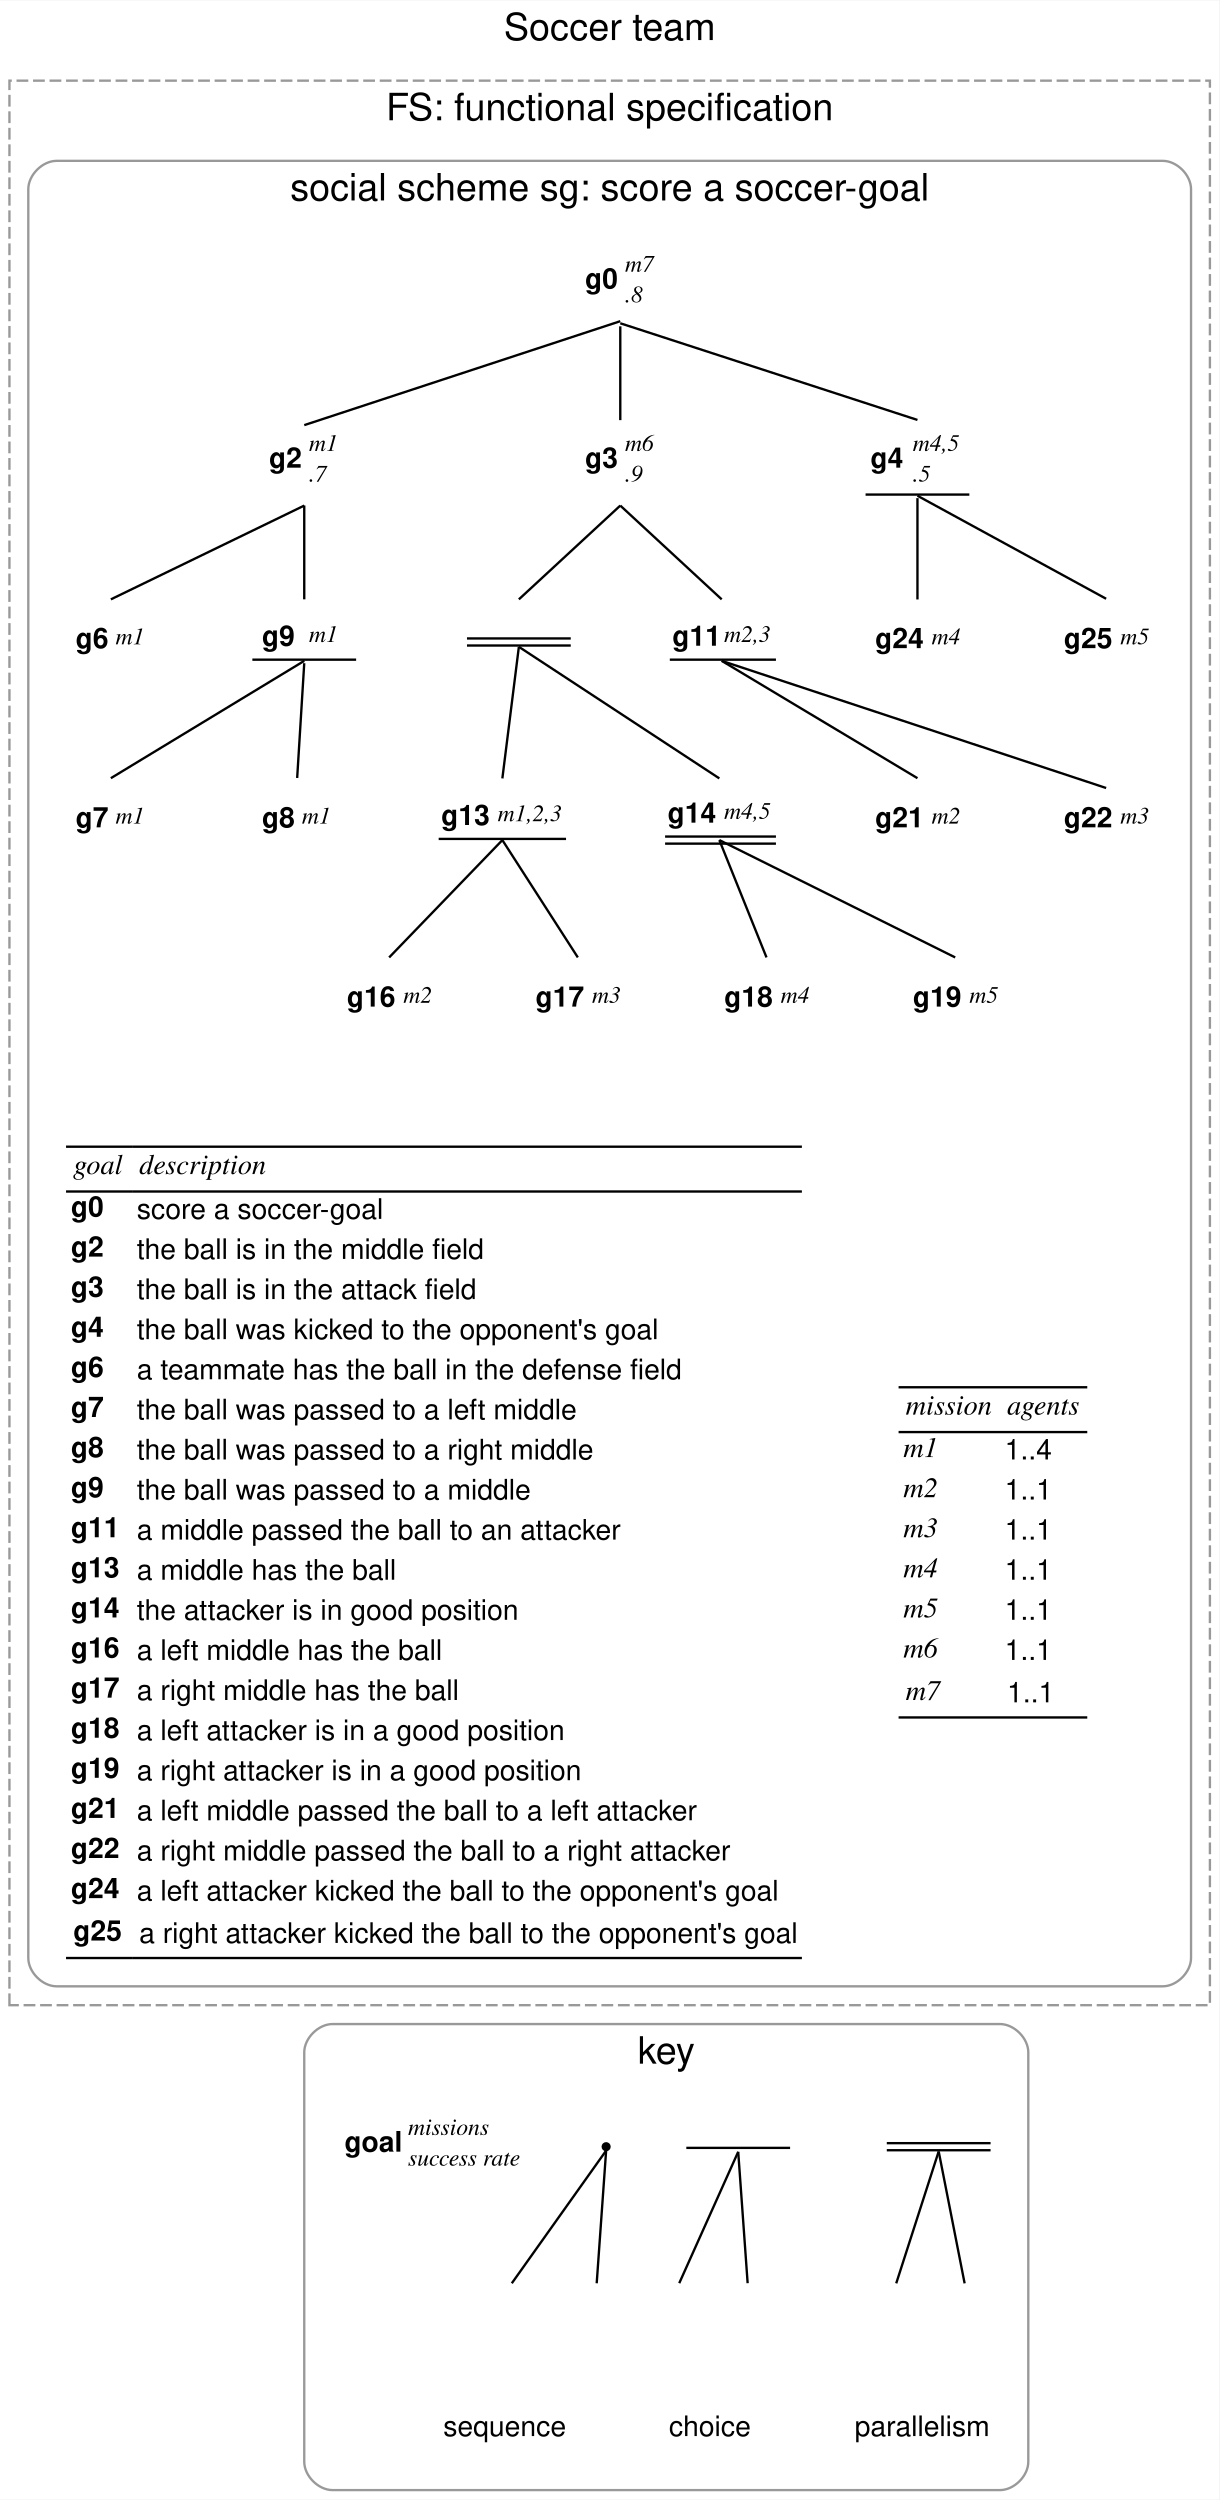
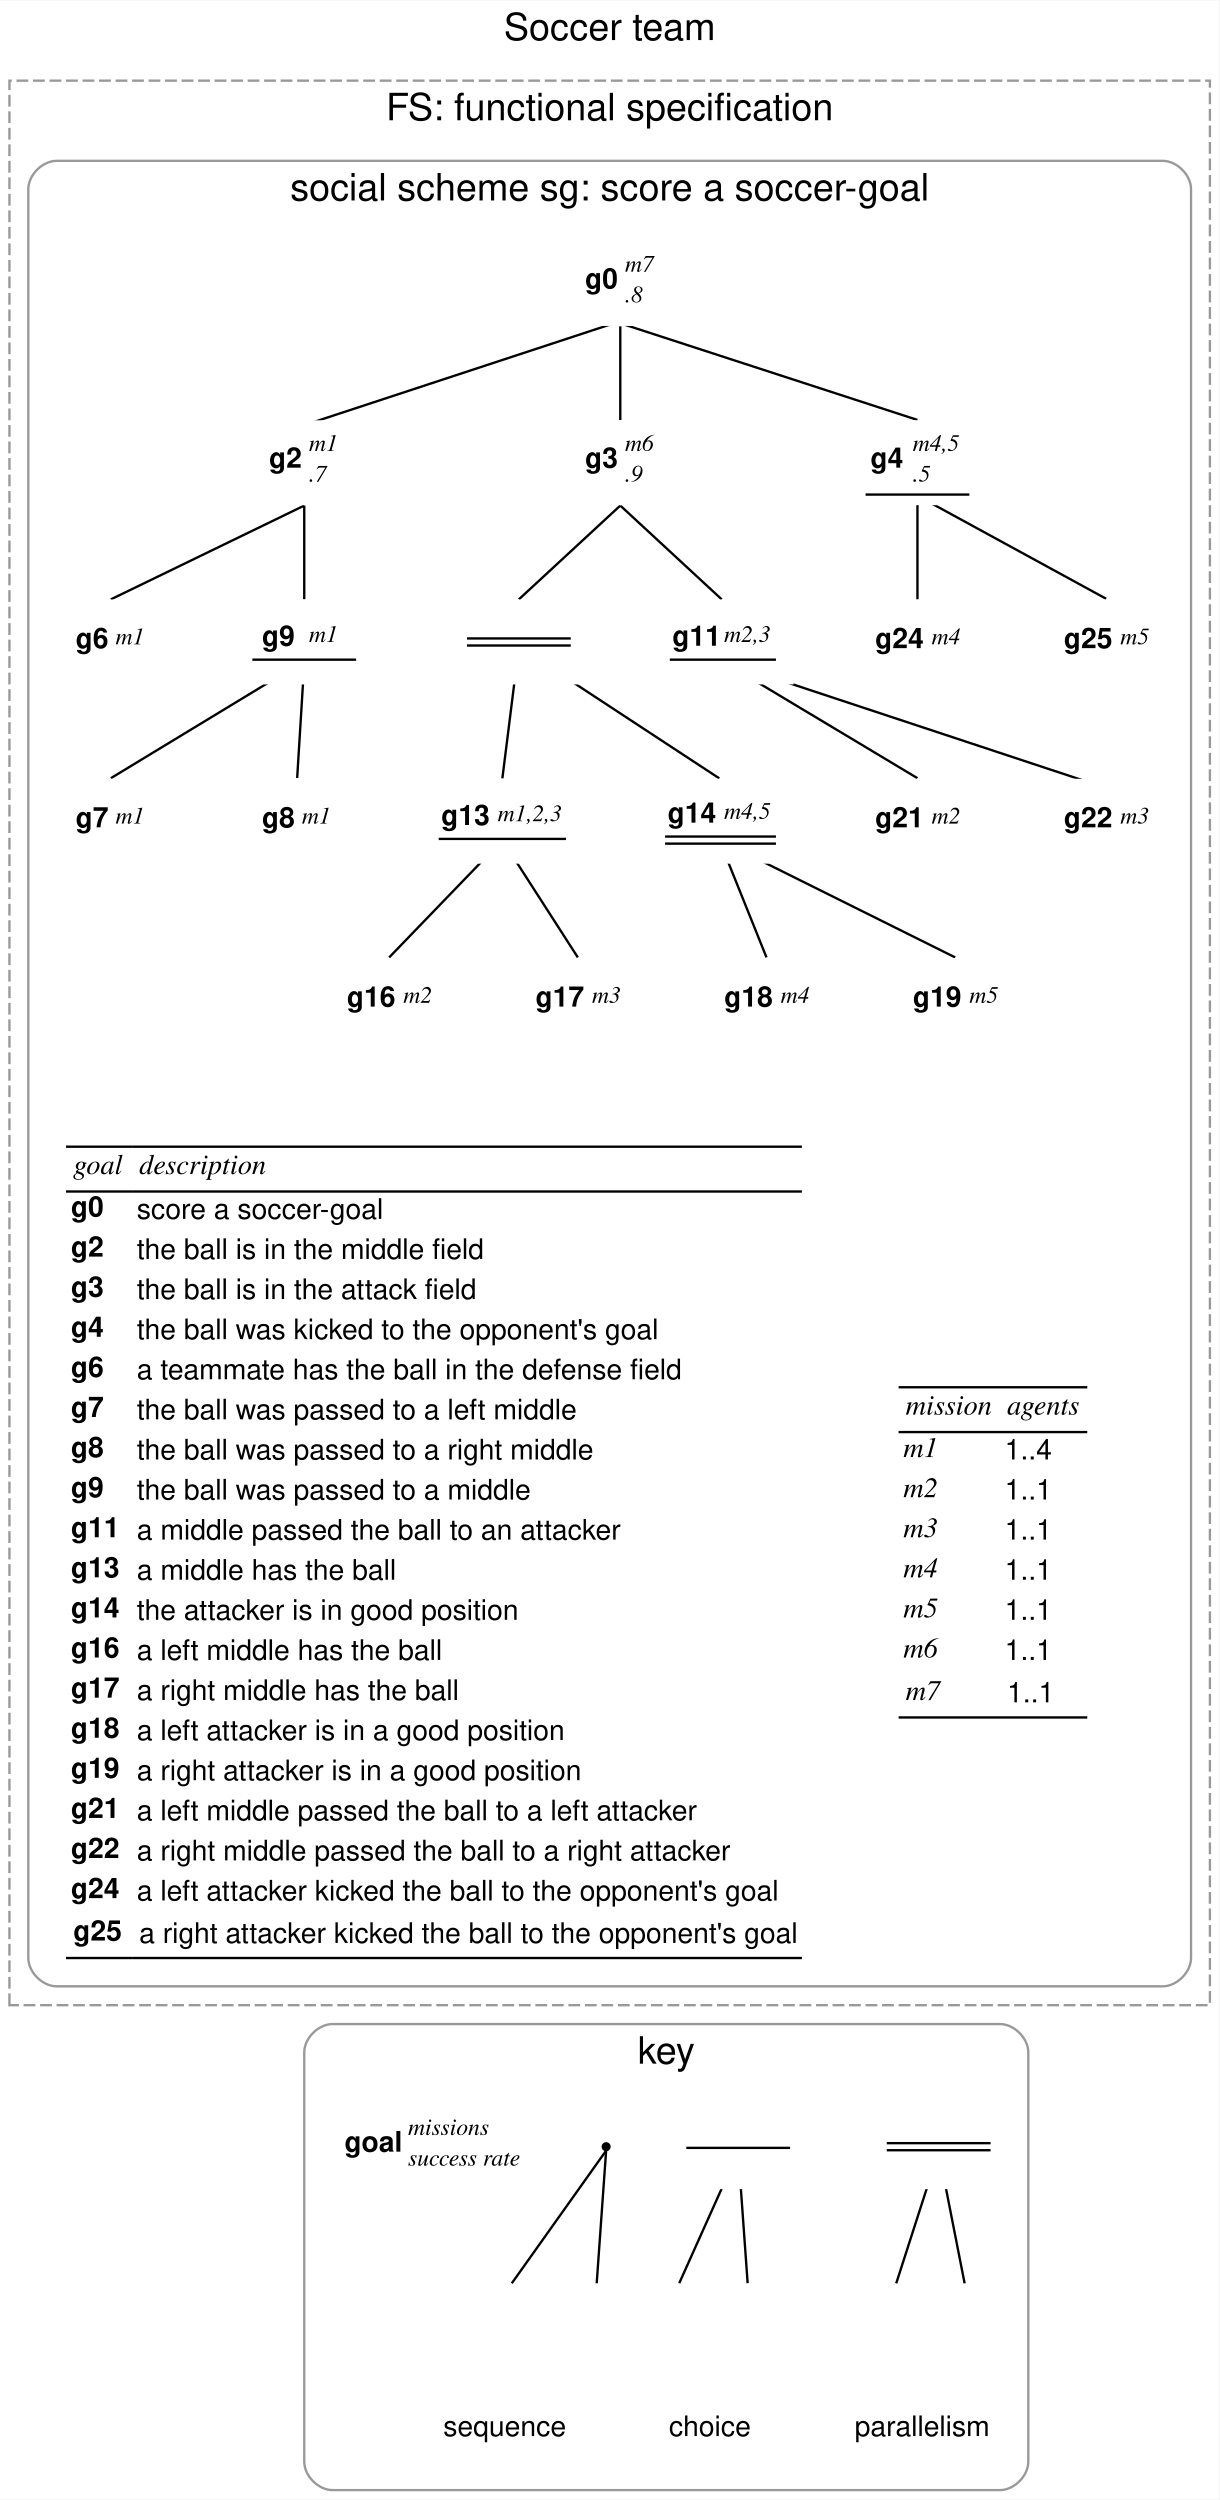
<svg xmlns="http://www.w3.org/2000/svg" width="517pt" height="1060pt" viewBox="0.00 0.00 517.00 1059.60">
  <g id="graph0" class="graph" transform="scale(1 1) rotate(0) translate(4 1055.6)">
    <polygon fill="white" stroke="transparent" points="-4,4 -4,-1055.6 513,-1055.6 513,4 -4,4" />
    <text text-anchor="middle" x="254.5" y="-1038.8" font-family="Helvetica,sans-Serif" font-size="16.00">Soccer team</text>
    <g id="clust1" class="cluster">
      <polygon fill="none" stroke="#999999" stroke-dasharray="5,2" points="0,-205.6 0,-1021.6 509,-1021.6 509,-205.6 0,-205.6" />
      <text text-anchor="middle" x="254.5" y="-1004.8" font-family="Helvetica,sans-Serif" font-size="16.00">FS: functional specification</text>
    </g>
    <g id="clust2" class="cluster">
      <path fill="none" stroke="#999999" d="M20,-213.6C20,-213.6 489,-213.6 489,-213.6 495,-213.6 501,-219.6 501,-225.6 501,-225.6 501,-975.6 501,-975.6 501,-981.6 495,-987.6 489,-987.6 489,-987.6 20,-987.6 20,-987.6 14,-987.6 8,-981.6 8,-975.6 8,-975.6 8,-225.6 8,-225.6 8,-219.6 14,-213.6 20,-213.6" />
      <text text-anchor="middle" x="254.5" y="-970.8" font-family="Helvetica,sans-Serif" font-size="16.00">social scheme sg: score a soccer-goal</text>
    </g>
    <g id="clust3" class="cluster">
      <path fill="none" stroke="#999999" d="M137,0C137,0 420,0 420,0 426,0 432,-6 432,-12 432,-12 432,-185.6 432,-185.6 432,-191.6 426,-197.6 420,-197.6 420,-197.6 137,-197.6 137,-197.6 131,-197.6 125,-191.6 125,-185.6 125,-185.6 125,-12 125,-12 125,-6 131,0 137,0" />
      <text text-anchor="middle" x="278.5" y="-180.8" font-family="Helvetica,sans-Serif" font-size="16.00">key</text>
    </g>
+     <g id="mx_line_g0_g2" class="edge">
+       <path fill="none" stroke="black" d="M259,-919.62C214.33,-904.93 169.67,-890.24 125,-875.55" />
+     </g>
+     <g id="mx_line_g0_g3" class="edge">
+       <path fill="none" stroke="black" d="M259,-917.44C259,-904.18 259,-890.93 259,-877.67" />
+     </g>
+     <g id="mx_line_g0_g4" class="edge">
+       <path fill="none" stroke="black" d="M259,-918.73C301,-905.07 343,-891.4 385,-877.74" />
+     </g>
+     <g id="mx_line_g2_g6" class="edge">
+       <path fill="none" stroke="black" d="M125,-841.44C97.67,-828.18 70.33,-814.93 43,-801.67" />
+     </g>
+     <g id="mx_line_g2_g9" class="edge">
+       <path fill="none" stroke="black" d="M125,-841.44C125,-828.18 125,-814.93 125,-801.67" />
+     </g>
+     <g id="mx_line_g3___goal1" class="edge">
+       <path fill="none" stroke="black" d="M259,-841.44C244.67,-828.18 230.33,-814.93 216,-801.67" />
+     </g>
+     <g id="mx_line_g3_g11" class="edge">
+       <path fill="none" stroke="black" d="M259,-841.44C273.33,-828.18 287.67,-814.93 302,-801.67" />
+     </g>
+     <g id="mx_line_g4_g24" class="edge">
+       <path fill="none" stroke="black" d="M385,-844.6C385,-830.28 385,-815.95 385,-801.63" />
+     </g>
+     <g id="mx_line_g4_g25" class="edge">
+       <path fill="none" stroke="black" d="M385,-845.6C411.67,-831.04 438.33,-816.48 465,-801.92" />
+     </g>
+     <g id="mx_line_g9_g7" class="edge">
+       <path fill="none" stroke="black" d="M125,-775.6C97.67,-759.02 70.33,-742.43 43,-725.85" />
+     </g>
+     <g id="mx_line_g9_g8" class="edge">
+       <path fill="none" stroke="black" d="M125,-774.6C124,-758.38 123,-742.16 122,-725.94" />
+     </g>
+     <g id="mx_line___goal1_g13" class="edge">
+       <path fill="none" stroke="black" d="M216,-781.55C213.67,-762.95 211.33,-744.35 209,-725.75" />
+     </g>
+     <g id="mx_line___goal1_g14" class="edge">
+       <path fill="none" stroke="black" d="M216,-781.55C244.33,-762.95 272.67,-744.35 301,-725.75" />
+     </g>
+     <g id="mx_line_g11_g21" class="edge">
+       <path fill="none" stroke="black" d="M302,-775.6C329.67,-759.02 357.33,-742.43 385,-725.85" />
+     </g>
+     <g id="mx_line_g11_g22" class="edge">
+       <path fill="none" stroke="black" d="M302,-775.6C356.33,-757.63 410.67,-739.65 465,-721.68" />
+     </g>
+     <g id="mx_line_g13_g16" class="edge">
+       <path fill="none" stroke="black" d="M209,-699.6C193,-683.02 177,-666.43 161,-649.85" />
+     </g>
+     <g id="mx_line_g13_g17" class="edge">
+       <path fill="none" stroke="black" d="M209,-699.6C219.67,-683.02 230.33,-666.43 241,-649.85" />
+     </g>
+     <g id="mx_line_g14_g18" class="edge">
+       <path fill="none" stroke="black" d="M301,-699.6C307.67,-683.02 314.33,-666.43 321,-649.85" />
+     </g>
+     <g id="mx_line_g14_g19" class="edge">
+       <path fill="none" stroke="black" d="M301,-699.6C334.33,-683.02 367.67,-666.43 401,-649.85" />
+     </g>
+     <g id="mx_line_key_sequence1" class="edge">
+       <path fill="none" stroke="black" d="M253,-143.95C239.67,-125.19 226.33,-106.44 213,-87.69" />
+     </g>
+     <g id="mx_line_key_sequence2" class="edge">
+       <path fill="none" stroke="black" d="M253,-143.95C251.67,-125.19 250.33,-106.44 249,-87.69" />
+     </g>
+     <g id="mx_line_key_choice1" class="edge">
+       <path fill="none" stroke="black" d="M309,-143.44C300.67,-124.87 292.33,-106.3 284,-87.73" />
+     </g>
+     <g id="mx_line_key_choice2" class="edge">
+       <path fill="none" stroke="black" d="M309,-143.44C310.33,-124.87 311.67,-106.3 313,-87.73" />
+     </g>
+     <g id="mx_line_key_parallelism1" class="edge">
+       <path fill="none" stroke="black" d="M394,-143.6C388,-124.95 382,-106.3 376,-87.66" />
+     </g>
+     <g id="mx_line_key_parallelism2" class="edge">
+       <path fill="none" stroke="black" d="M394,-143.6C397.67,-124.95 401.33,-106.3 405,-87.66" />
+     </g>
    <g id="node1" class="node">
      <polygon fill="white" stroke="transparent" points="286,-953.6 232,-953.6 232,-917.6 286,-917.6 286,-953.6" />
      <text text-anchor="start" x="244" y="-933.5" font-family="Helvetica,sans-Serif" font-weight="bold" font-size="12.00">g0</text>
      <text text-anchor="start" x="261" y="-940.6" font-family="Times" font-style="italic" font-size="10.00">m7</text>
      <text text-anchor="start" x="261" y="-927.6" font-family="Times" font-style="italic" font-size="10.00">.8</text>
    </g>
    <g id="node2" class="node">
      <polygon fill="white" stroke="transparent" points="152,-877.6 98,-877.6 98,-841.6 152,-841.6 152,-877.6" />
      <text text-anchor="start" x="110" y="-857.5" font-family="Helvetica,sans-Serif" font-weight="bold" font-size="12.00">g2</text>
      <text text-anchor="start" x="127" y="-864.6" font-family="Times" font-style="italic" font-size="10.00">m1</text>
      <text text-anchor="start" x="127" y="-851.6" font-family="Times" font-style="italic" font-size="10.00">.7</text>
    </g>
-     <g id="mx_line_g0_g2" class="edge">
-       <path fill="none" stroke="black" d="M259,-919.62C214.33,-904.93 169.67,-890.24 125,-875.55" />
-     </g>
    <g id="node3" class="node">
      <polygon fill="white" stroke="transparent" points="286,-877.6 232,-877.6 232,-841.6 286,-841.6 286,-877.6" />
      <text text-anchor="start" x="244" y="-857.5" font-family="Helvetica,sans-Serif" font-weight="bold" font-size="12.00">g3</text>
      <text text-anchor="start" x="261" y="-864.6" font-family="Times" font-style="italic" font-size="10.00">m6</text>
      <text text-anchor="start" x="261" y="-851.6" font-family="Times" font-style="italic" font-size="10.00">.9</text>
-     </g>
-     <g id="mx_line_g0_g3" class="edge">
-       <path fill="none" stroke="black" d="M259,-917.44C259,-904.18 259,-890.93 259,-877.67" />
    </g>
    <g id="node4" class="node">
      <polygon fill="white" stroke="transparent" points="415,-877.6 355,-877.6 355,-841.6 415,-841.6 415,-877.6" />
      <text text-anchor="start" x="365" y="-857.5" font-family="Helvetica,sans-Serif" font-weight="bold" font-size="12.00">g4</text>
      <text text-anchor="start" x="383" y="-864.6" font-family="Times" font-style="italic" font-size="10.00">m4,5</text>
      <text text-anchor="start" x="383" y="-851.6" font-family="Times" font-style="italic" font-size="10.00">.5</text>
      <polygon fill="black" stroke="transparent" points="363,-845.6 363,-846.6 407,-846.6 407,-845.6 363,-845.6" />
    </g>
-     <g id="mx_line_g0_g4" class="edge">
-       <path fill="none" stroke="black" d="M259,-918.73C301,-905.07 343,-891.4 385,-877.74" />
-     </g>
    <g id="node5" class="node">
      <polygon fill="white" stroke="transparent" points="70,-801.6 16,-801.6 16,-765.6 70,-765.6 70,-801.6" />
      <text text-anchor="start" x="28" y="-781" font-family="Helvetica,sans-Serif" font-weight="bold" font-size="12.00">g6</text>
      <text text-anchor="start" x="45" y="-782.6" font-family="Times" font-style="italic" font-size="10.00">m1</text>
-     </g>
-     <g id="mx_line_g2_g6" class="edge">
-       <path fill="none" stroke="black" d="M125,-841.44C97.67,-828.18 70.33,-814.93 43,-801.67" />
    </g>
    <g id="node6" class="node">
      <polygon fill="white" stroke="transparent" points="155,-801.6 95,-801.6 95,-765.6 155,-765.6 155,-801.6" />
      <text text-anchor="start" x="107" y="-782" font-family="Helvetica,sans-Serif" font-weight="bold" font-size="12.00">g9</text>
      <text text-anchor="start" x="127" y="-783.6" font-family="Times" font-style="italic" font-size="10.00">m1</text>
      <polygon fill="black" stroke="transparent" points="103,-775.6 103,-776.6 147,-776.6 147,-775.6 103,-775.6" />
    </g>
-     <g id="mx_line_g2_g9" class="edge">
-       <path fill="none" stroke="black" d="M125,-841.44C125,-828.18 125,-814.93 125,-801.67" />
-     </g>
    <g id="node7" class="node">
      <polygon fill="white" stroke="transparent" points="246,-801.6 186,-801.6 186,-765.6 246,-765.6 246,-801.6" />
      <polygon fill="black" stroke="transparent" points="194,-784.6 194,-785.6 238,-785.6 238,-784.6 194,-784.6" />
      <polygon fill="black" stroke="transparent" points="194,-781.6 194,-782.6 238,-782.6 238,-781.6 194,-781.6" />
-     </g>
-     <g id="mx_line_g3___goal1" class="edge">
-       <path fill="none" stroke="black" d="M259,-841.44C244.67,-828.18 230.33,-814.93 216,-801.67" />
    </g>
    <g id="node8" class="node">
      <polygon fill="white" stroke="transparent" points="332.5,-801.6 271.5,-801.6 271.5,-765.6 332.5,-765.6 332.5,-801.6" />
      <text text-anchor="start" x="281" y="-782" font-family="Helvetica,sans-Serif" font-weight="bold" font-size="12.00">g11</text>
      <text text-anchor="start" x="303" y="-783.6" font-family="Times" font-style="italic" font-size="10.00">m2,3</text>
      <polygon fill="black" stroke="transparent" points="280,-775.6 280,-776.6 325,-776.6 325,-775.6 280,-775.6" />
    </g>
-     <g id="mx_line_g3_g11" class="edge">
-       <path fill="none" stroke="black" d="M259,-841.44C273.33,-828.18 287.67,-814.93 302,-801.67" />
-     </g>
    <g id="node9" class="node">
      <polygon fill="white" stroke="transparent" points="412.5,-801.6 357.5,-801.6 357.5,-765.6 412.5,-765.6 412.5,-801.6" />
      <text text-anchor="start" x="367" y="-781" font-family="Helvetica,sans-Serif" font-weight="bold" font-size="12.00">g24</text>
      <text text-anchor="start" x="391" y="-782.6" font-family="Times" font-style="italic" font-size="10.00">m4</text>
    </g>
-     <g id="mx_line_g4_g24" class="edge">
-       <path fill="none" stroke="black" d="M385,-844.6C385,-830.28 385,-815.95 385,-801.63" />
-     </g>
    <g id="node10" class="node">
      <polygon fill="white" stroke="transparent" points="492.5,-801.6 437.5,-801.6 437.5,-765.6 492.5,-765.6 492.5,-801.6" />
      <text text-anchor="start" x="447" y="-781" font-family="Helvetica,sans-Serif" font-weight="bold" font-size="12.00">g25</text>
      <text text-anchor="start" x="471" y="-782.6" font-family="Times" font-style="italic" font-size="10.00">m5</text>
    </g>
-     <g id="mx_line_g4_g25" class="edge">
-       <path fill="none" stroke="black" d="M385,-845.6C411.67,-831.04 438.33,-816.48 465,-801.92" />
-     </g>
    <g id="node11" class="node">
      <polygon fill="white" stroke="transparent" points="70,-725.6 16,-725.6 16,-689.6 70,-689.6 70,-725.6" />
      <text text-anchor="start" x="28" y="-705" font-family="Helvetica,sans-Serif" font-weight="bold" font-size="12.00">g7</text>
      <text text-anchor="start" x="45" y="-706.6" font-family="Times" font-style="italic" font-size="10.00">m1</text>
    </g>
-     <g id="mx_line_g9_g7" class="edge">
-       <path fill="none" stroke="black" d="M125,-775.6C97.67,-759.02 70.33,-742.43 43,-725.85" />
-     </g>
    <g id="node12" class="node">
      <polygon fill="white" stroke="transparent" points="149,-725.6 95,-725.6 95,-689.6 149,-689.6 149,-725.6" />
      <text text-anchor="start" x="107" y="-705" font-family="Helvetica,sans-Serif" font-weight="bold" font-size="12.00">g8</text>
      <text text-anchor="start" x="124" y="-706.6" font-family="Times" font-style="italic" font-size="10.00">m1</text>
-     </g>
-     <g id="mx_line_g9_g8" class="edge">
-       <path fill="none" stroke="black" d="M125,-774.6C124,-758.38 123,-742.16 122,-725.94" />
    </g>
    <g id="node13" class="node">
      <polygon fill="white" stroke="transparent" points="244,-725.6 174,-725.6 174,-689.6 244,-689.6 244,-725.6" />
      <text text-anchor="start" x="183" y="-706" font-family="Helvetica,sans-Serif" font-weight="bold" font-size="12.00">g13</text>
      <text text-anchor="start" x="207" y="-707.6" font-family="Times" font-style="italic" font-size="10.00">m1,2,3</text>
      <polygon fill="black" stroke="transparent" points="182,-699.6 182,-700.6 236,-700.6 236,-699.6 182,-699.6" />
-     </g>
-     <g id="mx_line___goal1_g13" class="edge">
-       <path fill="none" stroke="black" d="M216,-781.55C213.67,-762.95 211.33,-744.35 209,-725.75" />
    </g>
    <g id="node14" class="node">
      <polygon fill="white" stroke="transparent" points="332.5,-725.6 269.5,-725.6 269.5,-689.6 332.5,-689.6 332.5,-725.6" />
      <text text-anchor="start" x="279" y="-707" font-family="Helvetica,sans-Serif" font-weight="bold" font-size="12.00">g14</text>
      <text text-anchor="start" x="303" y="-708.6" font-family="Times" font-style="italic" font-size="10.00">m4,5</text>
      <polygon fill="black" stroke="transparent" points="278,-700.6 278,-701.6 325,-701.6 325,-700.6 278,-700.6" />
      <polygon fill="black" stroke="transparent" points="278,-697.6 278,-698.6 325,-698.6 325,-697.6 278,-697.6" />
    </g>
-     <g id="mx_line___goal1_g14" class="edge">
-       <path fill="none" stroke="black" d="M216,-781.55C244.33,-762.95 272.67,-744.35 301,-725.75" />
-     </g>
    <g id="node15" class="node">
      <polygon fill="white" stroke="transparent" points="412.5,-725.6 357.5,-725.6 357.5,-689.6 412.5,-689.6 412.5,-725.6" />
      <text text-anchor="start" x="367" y="-705" font-family="Helvetica,sans-Serif" font-weight="bold" font-size="12.00">g21</text>
      <text text-anchor="start" x="391" y="-706.6" font-family="Times" font-style="italic" font-size="10.00">m2</text>
    </g>
-     <g id="mx_line_g11_g21" class="edge">
-       <path fill="none" stroke="black" d="M302,-775.6C329.67,-759.02 357.33,-742.43 385,-725.85" />
-     </g>
    <g id="node16" class="node">
      <polygon fill="white" stroke="transparent" points="492.5,-725.6 437.5,-725.6 437.5,-689.6 492.5,-689.6 492.5,-725.6" />
      <text text-anchor="start" x="447" y="-705" font-family="Helvetica,sans-Serif" font-weight="bold" font-size="12.00">g22</text>
      <text text-anchor="start" x="471" y="-706.6" font-family="Times" font-style="italic" font-size="10.00">m3</text>
    </g>
-     <g id="mx_line_g11_g22" class="edge">
-       <path fill="none" stroke="black" d="M302,-775.6C356.33,-757.63 410.67,-739.65 465,-721.68" />
-     </g>
    <g id="node17" class="node">
      <polygon fill="white" stroke="transparent" points="188.5,-649.6 133.5,-649.6 133.5,-613.6 188.5,-613.6 188.5,-649.6" />
      <text text-anchor="start" x="143" y="-629" font-family="Helvetica,sans-Serif" font-weight="bold" font-size="12.00">g16</text>
      <text text-anchor="start" x="167" y="-630.6" font-family="Times" font-style="italic" font-size="10.00">m2</text>
    </g>
-     <g id="mx_line_g13_g16" class="edge">
-       <path fill="none" stroke="black" d="M209,-699.6C193,-683.02 177,-666.43 161,-649.85" />
-     </g>
    <g id="node18" class="node">
      <polygon fill="white" stroke="transparent" points="268.5,-649.6 213.5,-649.6 213.5,-613.6 268.5,-613.6 268.5,-649.6" />
      <text text-anchor="start" x="223" y="-629" font-family="Helvetica,sans-Serif" font-weight="bold" font-size="12.00">g17</text>
      <text text-anchor="start" x="247" y="-630.6" font-family="Times" font-style="italic" font-size="10.00">m3</text>
    </g>
-     <g id="mx_line_g13_g17" class="edge">
-       <path fill="none" stroke="black" d="M209,-699.6C219.67,-683.02 230.33,-666.43 241,-649.85" />
-     </g>
    <g id="node19" class="node">
      <polygon fill="white" stroke="transparent" points="348.5,-649.6 293.5,-649.6 293.5,-613.6 348.5,-613.6 348.5,-649.6" />
      <text text-anchor="start" x="303" y="-629" font-family="Helvetica,sans-Serif" font-weight="bold" font-size="12.00">g18</text>
      <text text-anchor="start" x="327" y="-630.6" font-family="Times" font-style="italic" font-size="10.00">m4</text>
    </g>
-     <g id="mx_line_g14_g18" class="edge">
-       <path fill="none" stroke="black" d="M301,-699.6C307.67,-683.02 314.33,-666.43 321,-649.85" />
-     </g>
    <g id="node20" class="node">
      <polygon fill="white" stroke="transparent" points="428.5,-649.6 373.5,-649.6 373.5,-613.6 428.5,-613.6 428.5,-649.6" />
      <text text-anchor="start" x="383" y="-629" font-family="Helvetica,sans-Serif" font-weight="bold" font-size="12.00">g19</text>
      <text text-anchor="start" x="407" y="-630.6" font-family="Times" font-style="italic" font-size="10.00">m5</text>
-     </g>
-     <g id="mx_line_g14_g19" class="edge">
-       <path fill="none" stroke="black" d="M301,-699.6C334.33,-683.02 367.67,-666.43 401,-649.85" />
    </g>
    <g id="node21" class="node">
      <polygon fill="white" stroke="transparent" points="344,-573.6 16,-573.6 16,-221.6 344,-221.6 344,-573.6" />
      <polyline fill="none" stroke="black" points="24,-550.6 52,-550.6 " />
      <polyline fill="none" stroke="black" points="52,-569.6 24,-569.6 " />
      <text text-anchor="start" x="27" y="-558" font-family="Times" font-style="italic" font-size="12.00">goal</text>
      <polyline fill="none" stroke="black" points="52,-550.6 336,-550.6 " />
      <polyline fill="none" stroke="black" points="336,-569.6 52,-569.6 " />
      <text text-anchor="start" x="55" y="-558" font-family="Times" font-style="italic" font-size="12.00">description</text>
      <text text-anchor="start" x="26" y="-540" font-family="Helvetica,sans-Serif" font-weight="bold" font-size="12.00">g0</text>
      <text text-anchor="start" x="54" y="-539" font-family="Helvetica,sans-Serif" font-size="12.00">score a soccer-goal</text>
      <text text-anchor="start" x="26" y="-523" font-family="Helvetica,sans-Serif" font-weight="bold" font-size="12.00">g2</text>
      <text text-anchor="start" x="54" y="-522" font-family="Helvetica,sans-Serif" font-size="12.00">the ball is in the middle field</text>
      <text text-anchor="start" x="26" y="-506" font-family="Helvetica,sans-Serif" font-weight="bold" font-size="12.00">g3</text>
      <text text-anchor="start" x="54" y="-505" font-family="Helvetica,sans-Serif" font-size="12.00">the ball is in the attack field</text>
      <text text-anchor="start" x="26" y="-489" font-family="Helvetica,sans-Serif" font-weight="bold" font-size="12.00">g4</text>
      <text text-anchor="start" x="54" y="-488" font-family="Helvetica,sans-Serif" font-size="12.00">the ball was kicked to the opponent's goal</text>
      <text text-anchor="start" x="26" y="-472" font-family="Helvetica,sans-Serif" font-weight="bold" font-size="12.00">g6</text>
      <text text-anchor="start" x="54" y="-471" font-family="Helvetica,sans-Serif" font-size="12.00">a teammate has the ball in the defense field</text>
      <text text-anchor="start" x="26" y="-455" font-family="Helvetica,sans-Serif" font-weight="bold" font-size="12.00">g7</text>
      <text text-anchor="start" x="54" y="-454" font-family="Helvetica,sans-Serif" font-size="12.00">the ball was passed to a left middle</text>
      <text text-anchor="start" x="26" y="-438" font-family="Helvetica,sans-Serif" font-weight="bold" font-size="12.00">g8</text>
      <text text-anchor="start" x="54" y="-437" font-family="Helvetica,sans-Serif" font-size="12.00">the ball was passed to a right middle</text>
      <text text-anchor="start" x="26" y="-421" font-family="Helvetica,sans-Serif" font-weight="bold" font-size="12.00">g9</text>
      <text text-anchor="start" x="54" y="-420" font-family="Helvetica,sans-Serif" font-size="12.00">the ball was passed to a middle</text>
      <text text-anchor="start" x="26" y="-404" font-family="Helvetica,sans-Serif" font-weight="bold" font-size="12.00">g11</text>
      <text text-anchor="start" x="54" y="-403" font-family="Helvetica,sans-Serif" font-size="12.00">a middle passed the ball to an attacker</text>
      <text text-anchor="start" x="26" y="-387" font-family="Helvetica,sans-Serif" font-weight="bold" font-size="12.00">g13</text>
      <text text-anchor="start" x="54" y="-386" font-family="Helvetica,sans-Serif" font-size="12.00">a middle has the ball</text>
      <text text-anchor="start" x="26" y="-370" font-family="Helvetica,sans-Serif" font-weight="bold" font-size="12.00">g14</text>
      <text text-anchor="start" x="54" y="-369" font-family="Helvetica,sans-Serif" font-size="12.00">the attacker is in good position</text>
      <text text-anchor="start" x="26" y="-353" font-family="Helvetica,sans-Serif" font-weight="bold" font-size="12.00">g16</text>
      <text text-anchor="start" x="54" y="-352" font-family="Helvetica,sans-Serif" font-size="12.00">a left middle has the ball</text>
      <text text-anchor="start" x="26" y="-336" font-family="Helvetica,sans-Serif" font-weight="bold" font-size="12.00">g17</text>
      <text text-anchor="start" x="54" y="-335" font-family="Helvetica,sans-Serif" font-size="12.00">a right middle has the ball</text>
      <text text-anchor="start" x="26" y="-319" font-family="Helvetica,sans-Serif" font-weight="bold" font-size="12.00">g18</text>
      <text text-anchor="start" x="54" y="-318" font-family="Helvetica,sans-Serif" font-size="12.00">a left attacker is in a good position</text>
      <text text-anchor="start" x="26" y="-302" font-family="Helvetica,sans-Serif" font-weight="bold" font-size="12.00">g19</text>
      <text text-anchor="start" x="54" y="-301" font-family="Helvetica,sans-Serif" font-size="12.00">a right attacker is in a good position</text>
      <text text-anchor="start" x="26" y="-285" font-family="Helvetica,sans-Serif" font-weight="bold" font-size="12.00">g21</text>
      <text text-anchor="start" x="54" y="-284" font-family="Helvetica,sans-Serif" font-size="12.00">a left middle passed the ball to a left attacker</text>
      <text text-anchor="start" x="26" y="-268" font-family="Helvetica,sans-Serif" font-weight="bold" font-size="12.00">g22</text>
      <text text-anchor="start" x="54" y="-267" font-family="Helvetica,sans-Serif" font-size="12.00">a right middle passed the ball to a right attacker</text>
      <text text-anchor="start" x="26" y="-251" font-family="Helvetica,sans-Serif" font-weight="bold" font-size="12.00">g24</text>
      <text text-anchor="start" x="54" y="-250" font-family="Helvetica,sans-Serif" font-size="12.00">a left attacker kicked the ball to the opponent's goal</text>
      <polyline fill="none" stroke="black" points="24,-225.6 52,-225.6 " />
      <text text-anchor="start" x="27" y="-233" font-family="Helvetica,sans-Serif" font-weight="bold" font-size="12.00">g25</text>
      <polyline fill="none" stroke="black" points="52,-225.6 336,-225.6 " />
      <text text-anchor="start" x="55" y="-232" font-family="Helvetica,sans-Serif" font-size="12.00">a right attacker kicked the ball to the opponent's goal</text>
    </g>
    <g id="node22" class="node">
      <polygon fill="white" stroke="transparent" points="465,-471.6 369,-471.6 369,-323.6 465,-323.6 465,-471.6" />
      <polyline fill="none" stroke="black" points="377,-448.6 420,-448.6 " />
      <polyline fill="none" stroke="black" points="420,-467.6 377,-467.6 " />
      <text text-anchor="start" x="380" y="-456" font-family="Times" font-style="italic" font-size="12.00">mission</text>
      <polyline fill="none" stroke="black" points="420,-448.6 457,-448.6 " />
      <polyline fill="none" stroke="black" points="457,-467.6 420,-467.6 " />
      <text text-anchor="start" x="423" y="-456" font-family="Times" font-style="italic" font-size="12.00">agents</text>
      <text text-anchor="start" x="379" y="-438" font-family="Times" font-style="italic" font-size="12.00">m1</text>
      <text text-anchor="start" x="422" y="-437" font-family="Helvetica,sans-Serif" font-size="12.00">1..4</text>
      <text text-anchor="start" x="379" y="-421" font-family="Times" font-style="italic" font-size="12.00">m2</text>
      <text text-anchor="start" x="422" y="-420" font-family="Helvetica,sans-Serif" font-size="12.00">1..1</text>
      <text text-anchor="start" x="379" y="-404" font-family="Times" font-style="italic" font-size="12.00">m3</text>
      <text text-anchor="start" x="422" y="-403" font-family="Helvetica,sans-Serif" font-size="12.00">1..1</text>
      <text text-anchor="start" x="379" y="-387" font-family="Times" font-style="italic" font-size="12.00">m4</text>
      <text text-anchor="start" x="422" y="-386" font-family="Helvetica,sans-Serif" font-size="12.00">1..1</text>
      <text text-anchor="start" x="379" y="-370" font-family="Times" font-style="italic" font-size="12.00">m5</text>
      <text text-anchor="start" x="422" y="-369" font-family="Helvetica,sans-Serif" font-size="12.00">1..1</text>
      <text text-anchor="start" x="379" y="-353" font-family="Times" font-style="italic" font-size="12.00">m6</text>
      <text text-anchor="start" x="422" y="-352" font-family="Helvetica,sans-Serif" font-size="12.00">1..1</text>
      <polyline fill="none" stroke="black" points="377,-327.6 420,-327.6 " />
      <text text-anchor="start" x="380" y="-335" font-family="Times" font-style="italic" font-size="12.00">m7</text>
      <polyline fill="none" stroke="black" points="420,-327.6 457,-327.6 " />
      <text text-anchor="start" x="423" y="-334" font-family="Helvetica,sans-Serif" font-size="12.00">1..1</text>
    </g>
    <g id="node23" class="node">
      <polygon fill="white" stroke="transparent" points="227,-163.6 133,-163.6 133,-127.6 227,-127.6 227,-163.6" />
      <text text-anchor="start" x="142" y="-143.5" font-family="Helvetica,sans-Serif" font-weight="bold" font-size="12.00">goal</text>
      <text text-anchor="start" x="169" y="-150.6" font-family="Times" font-style="italic" font-size="10.00">missions</text>
      <text text-anchor="start" x="169" y="-137.6" font-family="Times" font-style="italic" font-size="10.00">success rate</text>
    </g>
    <g id="node24" class="node">
      <ellipse fill="black" stroke="black" cx="253" cy="-145.6" rx="1.44" ry="1.44" />
    </g>
    <g id="node25" class="node">
      <polygon fill="white" stroke="transparent" points="339,-163.6 279,-163.6 279,-127.6 339,-127.6 339,-163.6" />
      <polygon fill="black" stroke="transparent" points="287,-144.6 287,-145.6 331,-145.6 331,-144.6 287,-144.6" />
    </g>
-     <g id="mx_line_key_sequence1" class="edge">
-       <path fill="none" stroke="black" d="M253,-143.95C239.67,-125.19 226.33,-106.44 213,-87.69" />
-     </g>
-     <g id="mx_line_key_sequence2" class="edge">
-       <path fill="none" stroke="black" d="M253,-143.95C251.67,-125.19 250.33,-106.44 249,-87.69" />
-     </g>
    <g id="node26" class="node">
      <polygon fill="white" stroke="transparent" points="424,-163.6 364,-163.6 364,-127.6 424,-127.6 424,-163.6" />
      <polygon fill="black" stroke="transparent" points="372,-146.6 372,-147.6 416,-147.6 416,-146.6 372,-146.6" />
      <polygon fill="black" stroke="transparent" points="372,-143.6 372,-144.6 416,-144.6 416,-143.6 372,-143.6" />
    </g>
-     <g id="mx_line_key_choice1" class="edge">
-       <path fill="none" stroke="black" d="M309,-143.44C300.67,-124.87 292.33,-106.3 284,-87.73" />
-     </g>
-     <g id="mx_line_key_choice2" class="edge">
-       <path fill="none" stroke="black" d="M309,-143.44C310.33,-124.87 311.67,-106.3 313,-87.73" />
-     </g>
-     <g id="mx_line_key_parallelism1" class="edge">
-       <path fill="none" stroke="black" d="M394,-143.6C388,-124.95 382,-106.3 376,-87.66" />
-     </g>
-     <g id="mx_line_key_parallelism2" class="edge">
-       <path fill="none" stroke="black" d="M394,-143.6C397.67,-124.95 401.33,-106.3 405,-87.66" />
-     </g>
    <g id="node29" class="node">
      <polygon fill="white" stroke="transparent" points="244.5,-44 175.5,-44 175.5,-8 244.5,-8 244.5,-44" />
      <text text-anchor="middle" x="210" y="-22.9" font-family="Helvetica,sans-Serif" font-size="12.00">sequence</text>
    </g>
    <g id="node32" class="node">
      <polygon fill="white" stroke="transparent" points="324,-44 270,-44 270,-8 324,-8 324,-44" />
      <text text-anchor="middle" x="297" y="-22.9" font-family="Helvetica,sans-Serif" font-size="12.00">choice</text>
    </g>
    <g id="node35" class="node">
      <polygon fill="white" stroke="transparent" points="424.5,-44 349.5,-44 349.5,-8 424.5,-8 424.5,-44" />
      <text text-anchor="middle" x="387" y="-22.9" font-family="Helvetica,sans-Serif" font-size="12.00">parallelism</text>
    </g>
  </g>
</svg>
